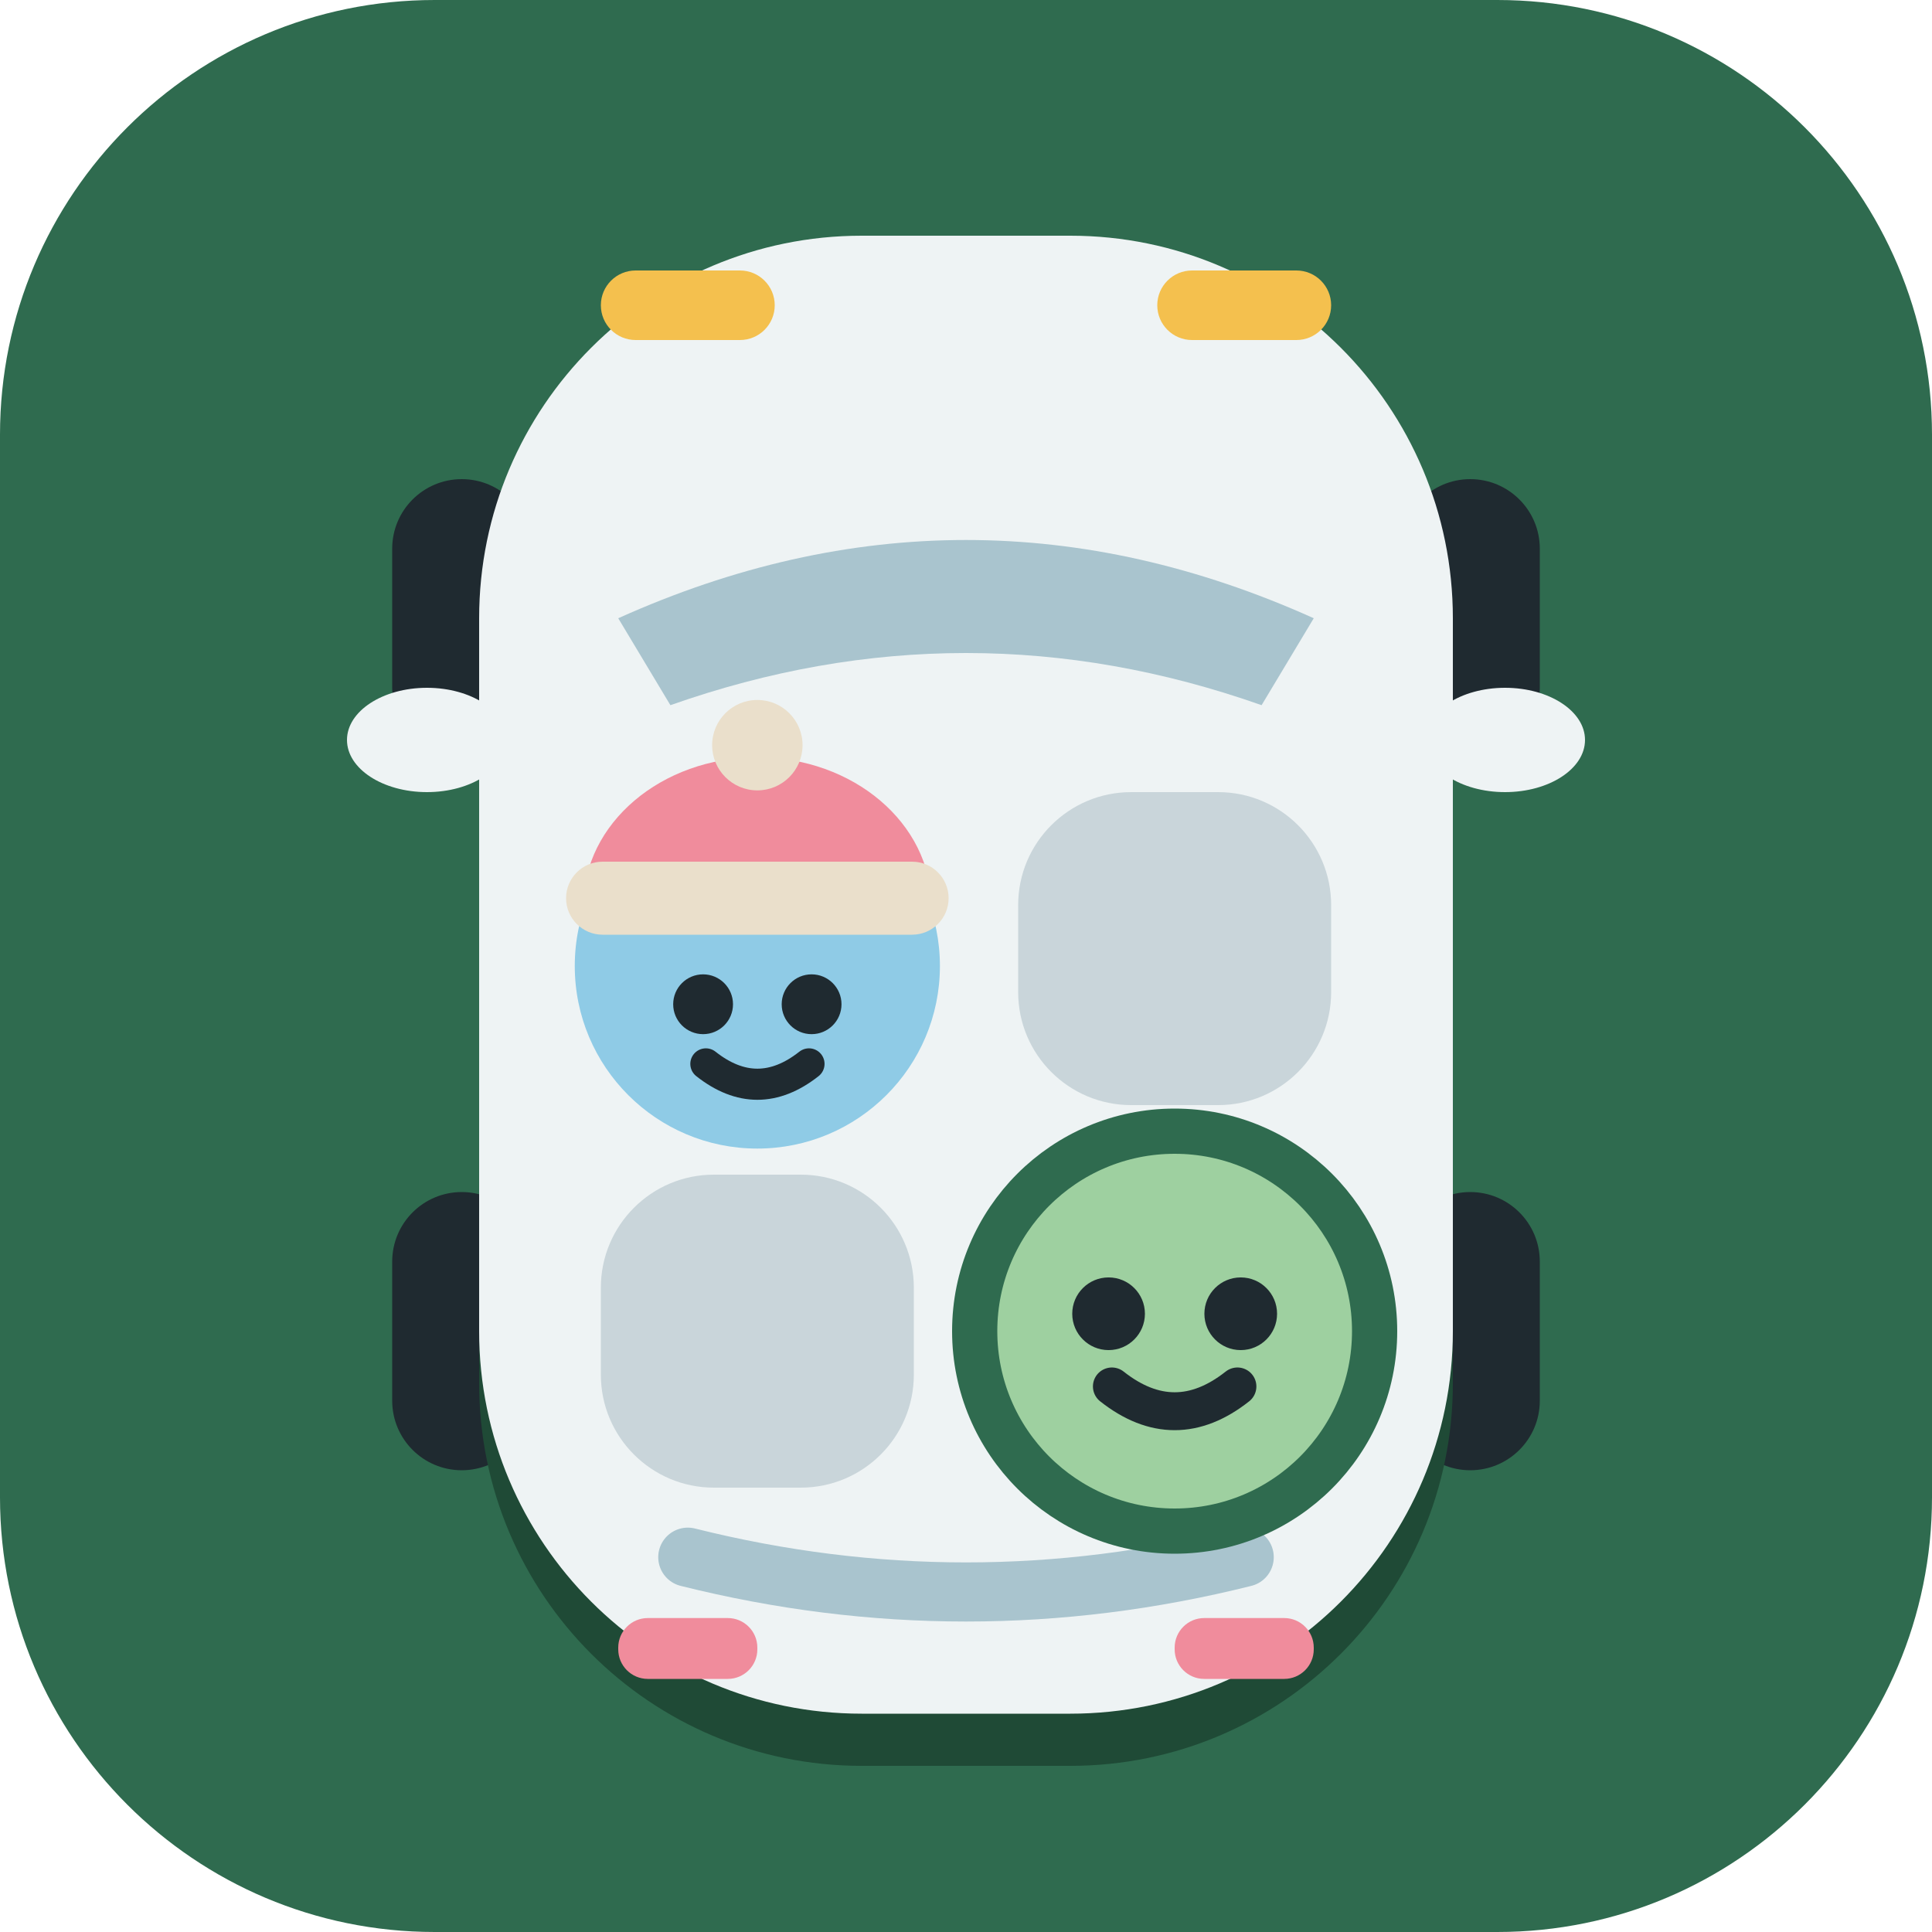
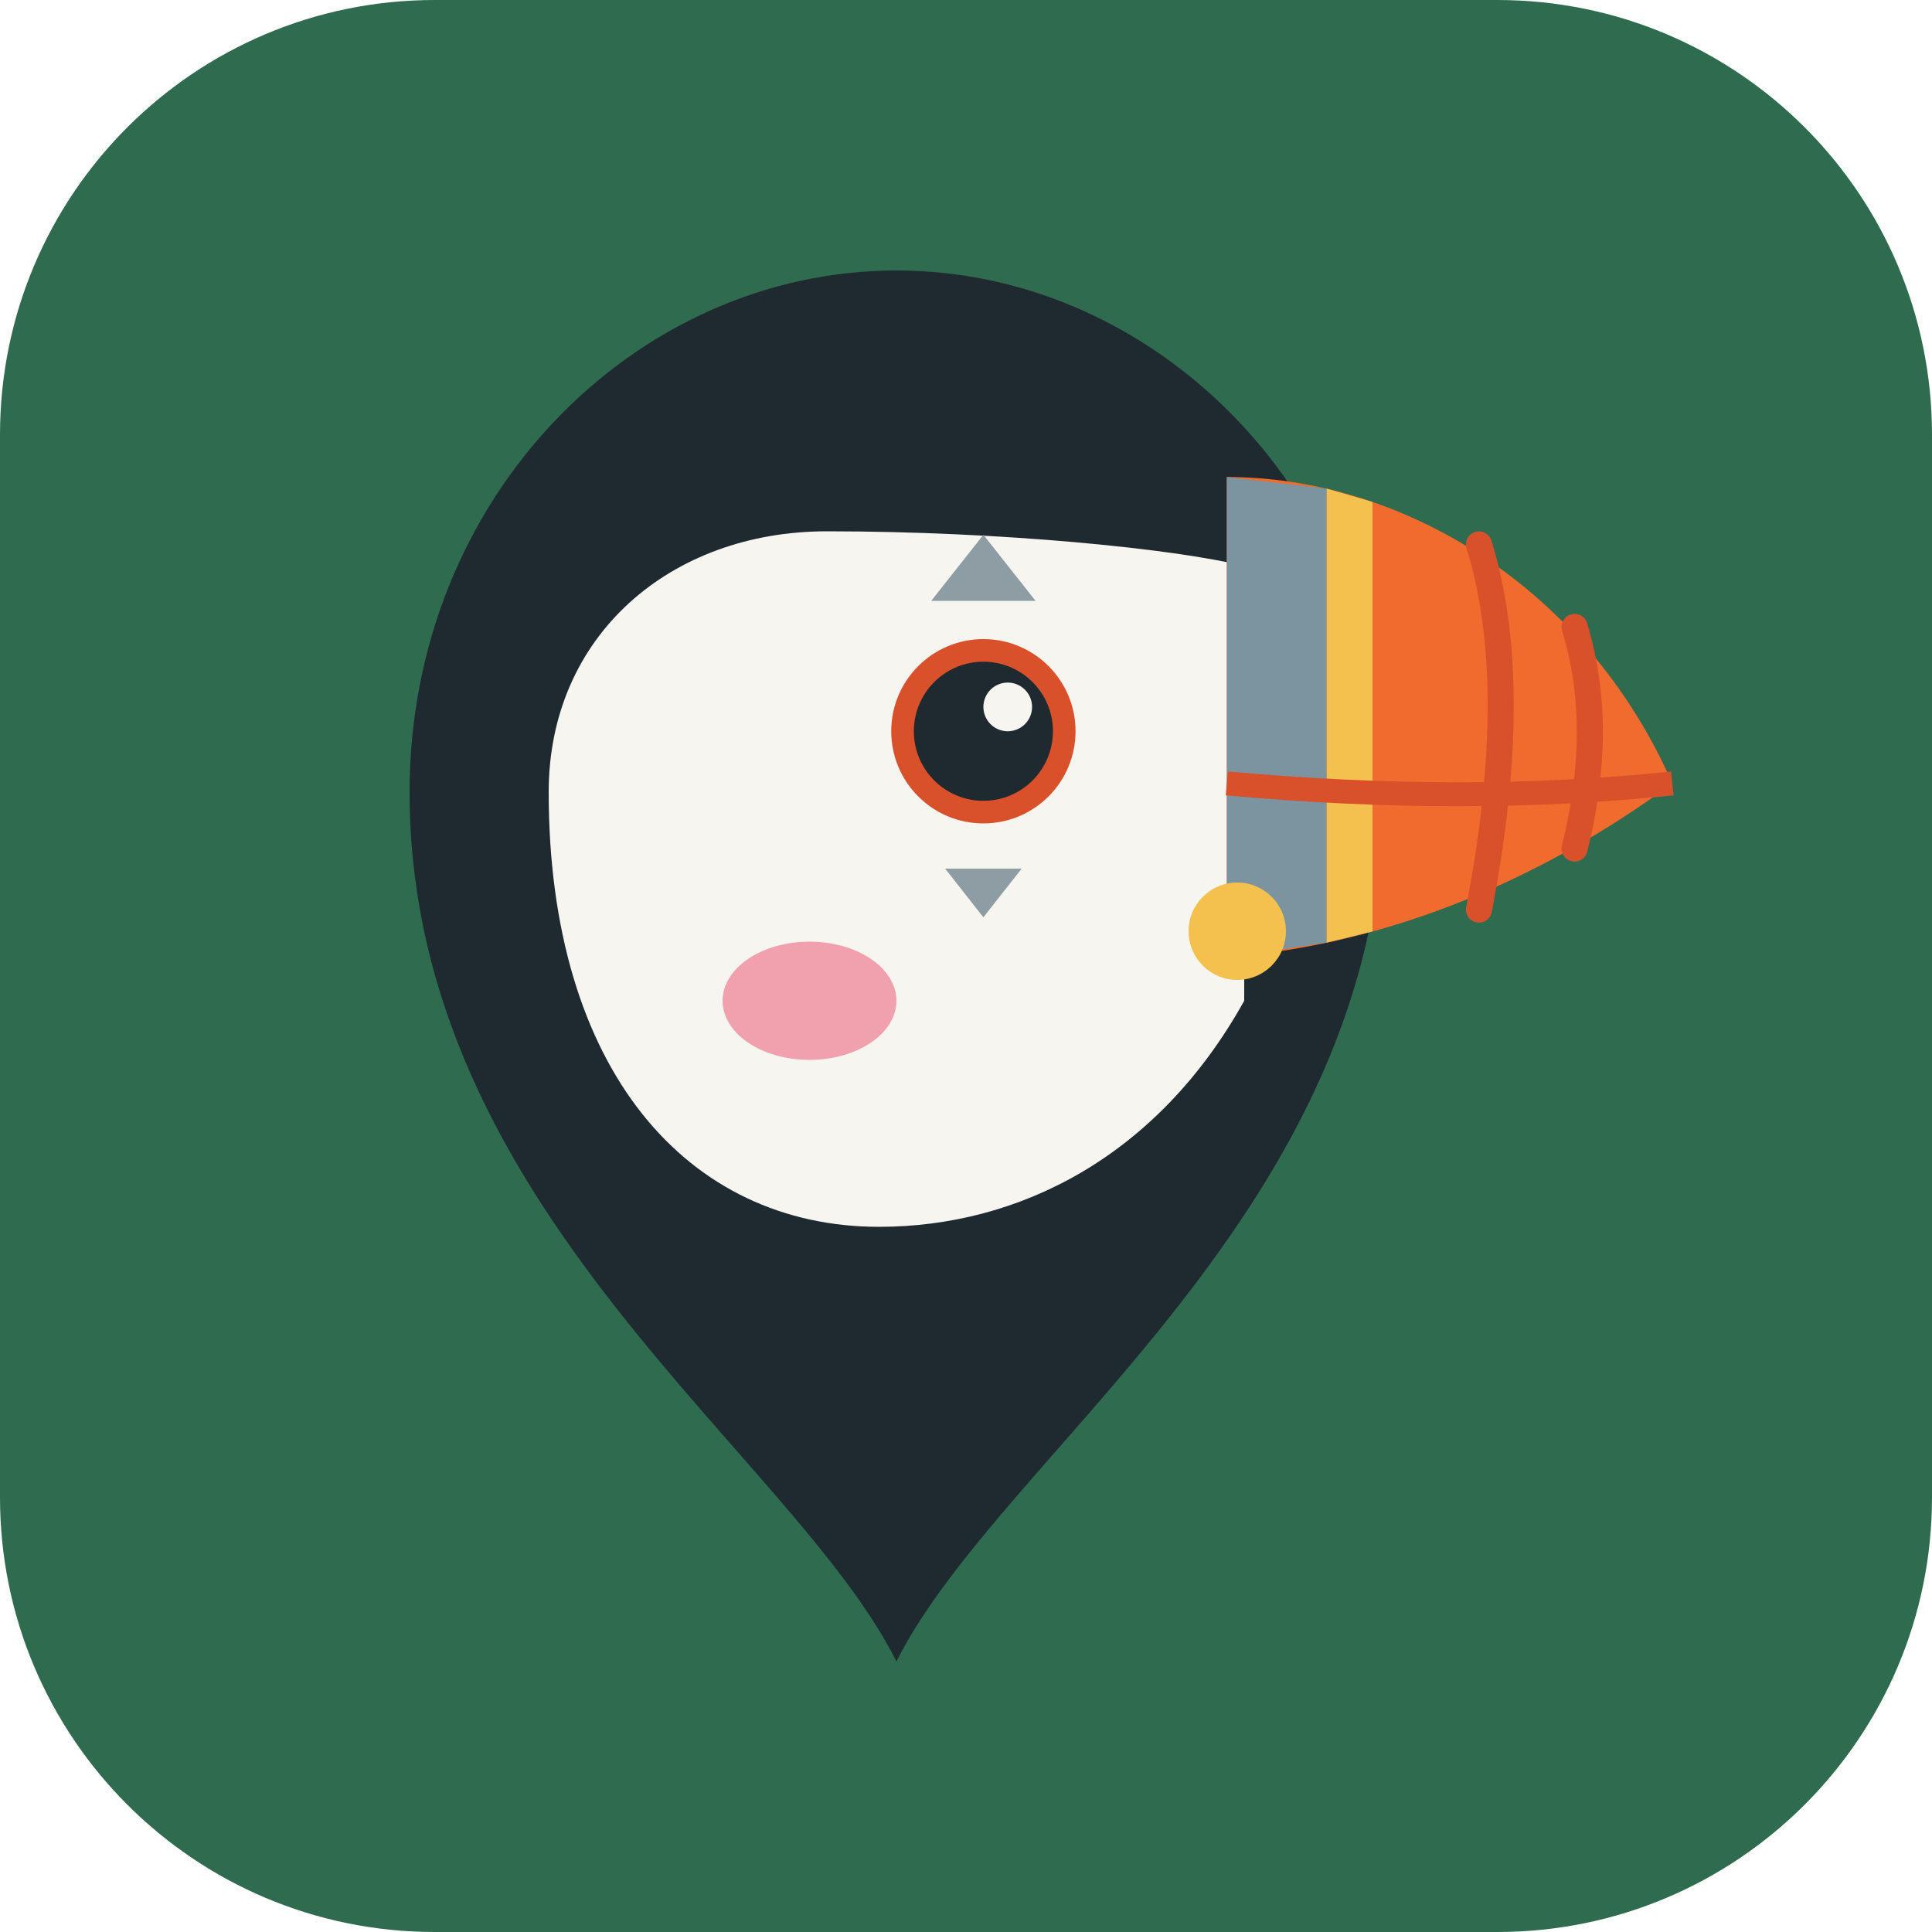
<svg xmlns="http://www.w3.org/2000/svg" viewBox="0 0 100 100" width="1024" height="1024">
  <defs>
    <clipPath id="round">
      <rect width="100" height="100" rx="22.5" />
    </clipPath>
  </defs>
  <g clip-path="url(#round)">
    <rect width="100" height="100" fill="#2F6B4F" />
-     <g transform="translate(50 50) scale(0.9) translate(-50 -50)">
-       <rect x="17" y="22" width="8" height="16" rx="4" fill="#1F2A30" />
-       <rect x="17" y="63" width="8" height="16" rx="4" fill="#1F2A30" />
-       <rect x="75" y="22" width="8" height="16" rx="4" fill="#1F2A30" />
-       <rect x="75" y="63" width="8" height="16" rx="4" fill="#1F2A30" />
-       <ellipse cx="19" cy="37" rx="4.6" ry="3" fill="#EEF3F4" />
-       <ellipse cx="81" cy="37" rx="4.6" ry="3" fill="#EEF3F4" />
-       <rect x="22" y="11" width="56" height="85" rx="22" fill="#1F4A36" />
-       <rect x="22" y="8" width="56" height="85" rx="22" fill="#EEF3F4" />
-       <rect x="29" y="10" width="10" height="4" rx="2" fill="#F4C04E" />
-       <rect x="61" y="10" width="10" height="4" rx="2" fill="#F4C04E" />
-       <rect x="30" y="87.5" width="8" height="3.5" rx="1.7" fill="#F08C9C" />
-       <rect x="62" y="87.5" width="8" height="3.5" rx="1.7" fill="#F08C9C" />
-       <path d="M30 30 Q50 21 70 30 L67 35 Q50 29 33 35 Z" fill="#A9C4CE" />
-       <rect x="53" y="40" width="18" height="18" rx="6.5" fill="#C9D5DA" />
-       <rect x="29" y="62" width="18" height="18" rx="6.5" fill="#C9D5DA" />
-       <path d="M34 84 Q50 88 66 84" stroke="#A9C4CE" stroke-width="3.4" fill="none" stroke-linecap="round" />
-       <circle cx="38" cy="50" r="10.5" fill="#8FCBE6" />
-       <path d="M28 46.5a10 8.5 0 0 1 20 0z" fill="#F08C9C" />
-       <rect x="27" y="44" width="22" height="4.2" rx="2.1" fill="#EADFCB" />
-       <circle cx="38" cy="37.3" r="2.6" fill="#EADFCB" />
-       <circle cx="34.88" cy="52.20" r="1.72" fill="#1F2A30" />
-       <circle cx="41.12" cy="52.20" r="1.72" fill="#1F2A30" />
-       <path d="M35.04 55.63q2.96 2.34 5.93 0" stroke="#1F2A30" stroke-width="1.79" fill="none" stroke-linecap="round" />
-       <circle cx="62" cy="71" r="11.5" fill="#9ED0A0" stroke="#2F6B4F" stroke-width="2.6" />
-       <circle cx="58.20" cy="70.00" r="2.09" fill="#1F2A30" />
-       <circle cx="65.80" cy="70.00" r="2.09" fill="#1F2A30" />
-       <path d="M58.39 74.18q3.61 2.85 7.22 0" stroke="#1F2A30" stroke-width="2.18" fill="none" stroke-linecap="round" />
-     </g>
+     <path d="M46.4 86 C41 75.2 21.2 62.6 21.2 41 C21.2 25.7 32.9 14 46.4 14 C59.9 14 71.6 25.7 71.6 41 C71.6 62.6 51.8 75.2 46.4 86 Z" fill="#1F2A30" />
+     <path d="M28.4 41 C28.4 32.9 34.7 27.5 42.8 27.5 C51.8 27.5 60.8 28.4 64.4 29.3 L64.4 51.8 C59.9 59.9 52.7 63.5 45.5 63.5 C35.6 63.5 28.4 55.4 28.4 41 Z" fill="#F7F5F0" />
+     <path d="M48.2 31.1 L53.6 31.1 L50.9 27.68 Z" fill="#8E9CA3" />
+     <path d="M48.92 44.96 L52.88 44.96 L50.9 47.48 Z" fill="#8E9CA3" />
+     <circle cx="50.9" cy="37.85" r="4.77" fill="#D9512A" />
+     <circle cx="50.9" cy="37.85" r="3.6" fill="#1F2A30" />
+     <circle cx="52.16" cy="36.59" r="1.26" fill="#F7F5F0" />
+     <ellipse cx="41.9" cy="51.8" rx="4.5" ry="3.06" fill="#F08C9C" opacity="0.8" />
+     <path d="M63.5 24.69 C72.5 24.69 82.06 30.31 86.56 40.55 C79.81 45.5 71.94 48.88 63.5 49.55 Z" fill="#F26B2E" />
+     <path d="M63.5 24.69 L68.67 25.29 L68.67 48.79 L63.5 49.55 Z" fill="#7C93A0" />
+     <path d="M68.67 25.29 L71.04 25.98 L71.04 48.21 L68.67 48.79 Z" fill="#F4C04E" />
+     <path d="M76.55 28.18 Q78.8 35.38 76.55 47.08 M81.5 32.45 Q83.08 37.62 81.5 43.92" stroke="#D9512A" stroke-width="1.35" fill="none" stroke-linecap="round" />
+     <path d="M63.5 40.55 Q75.88 41.67 86.56 40.55" stroke="#D9512A" stroke-width="1.24" fill="none" />
+     <circle cx="64.04" cy="48.2" r="2.52" fill="#F4C04E" />
  </g>
</svg>
